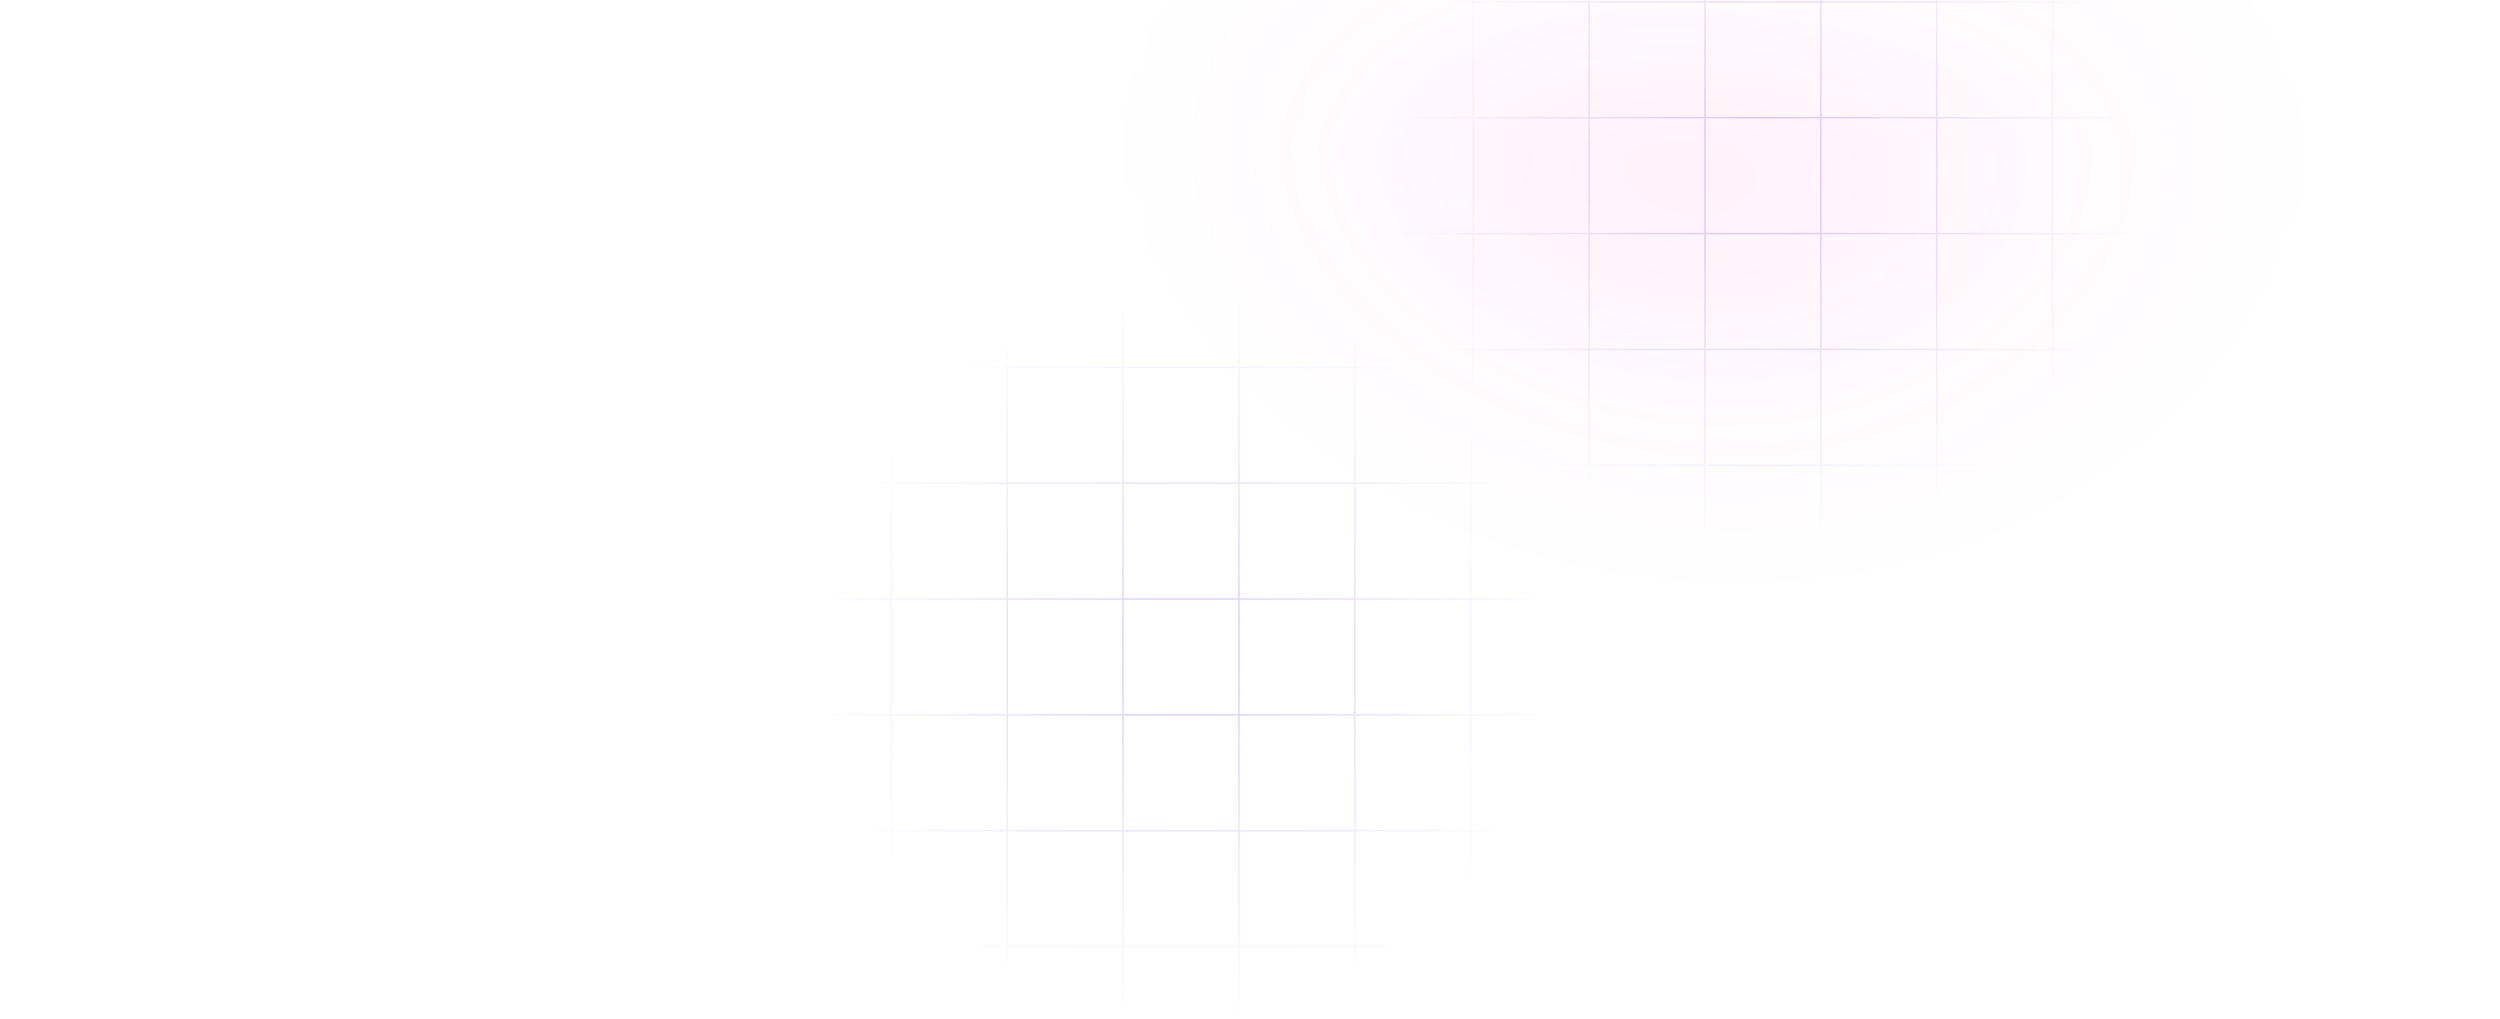
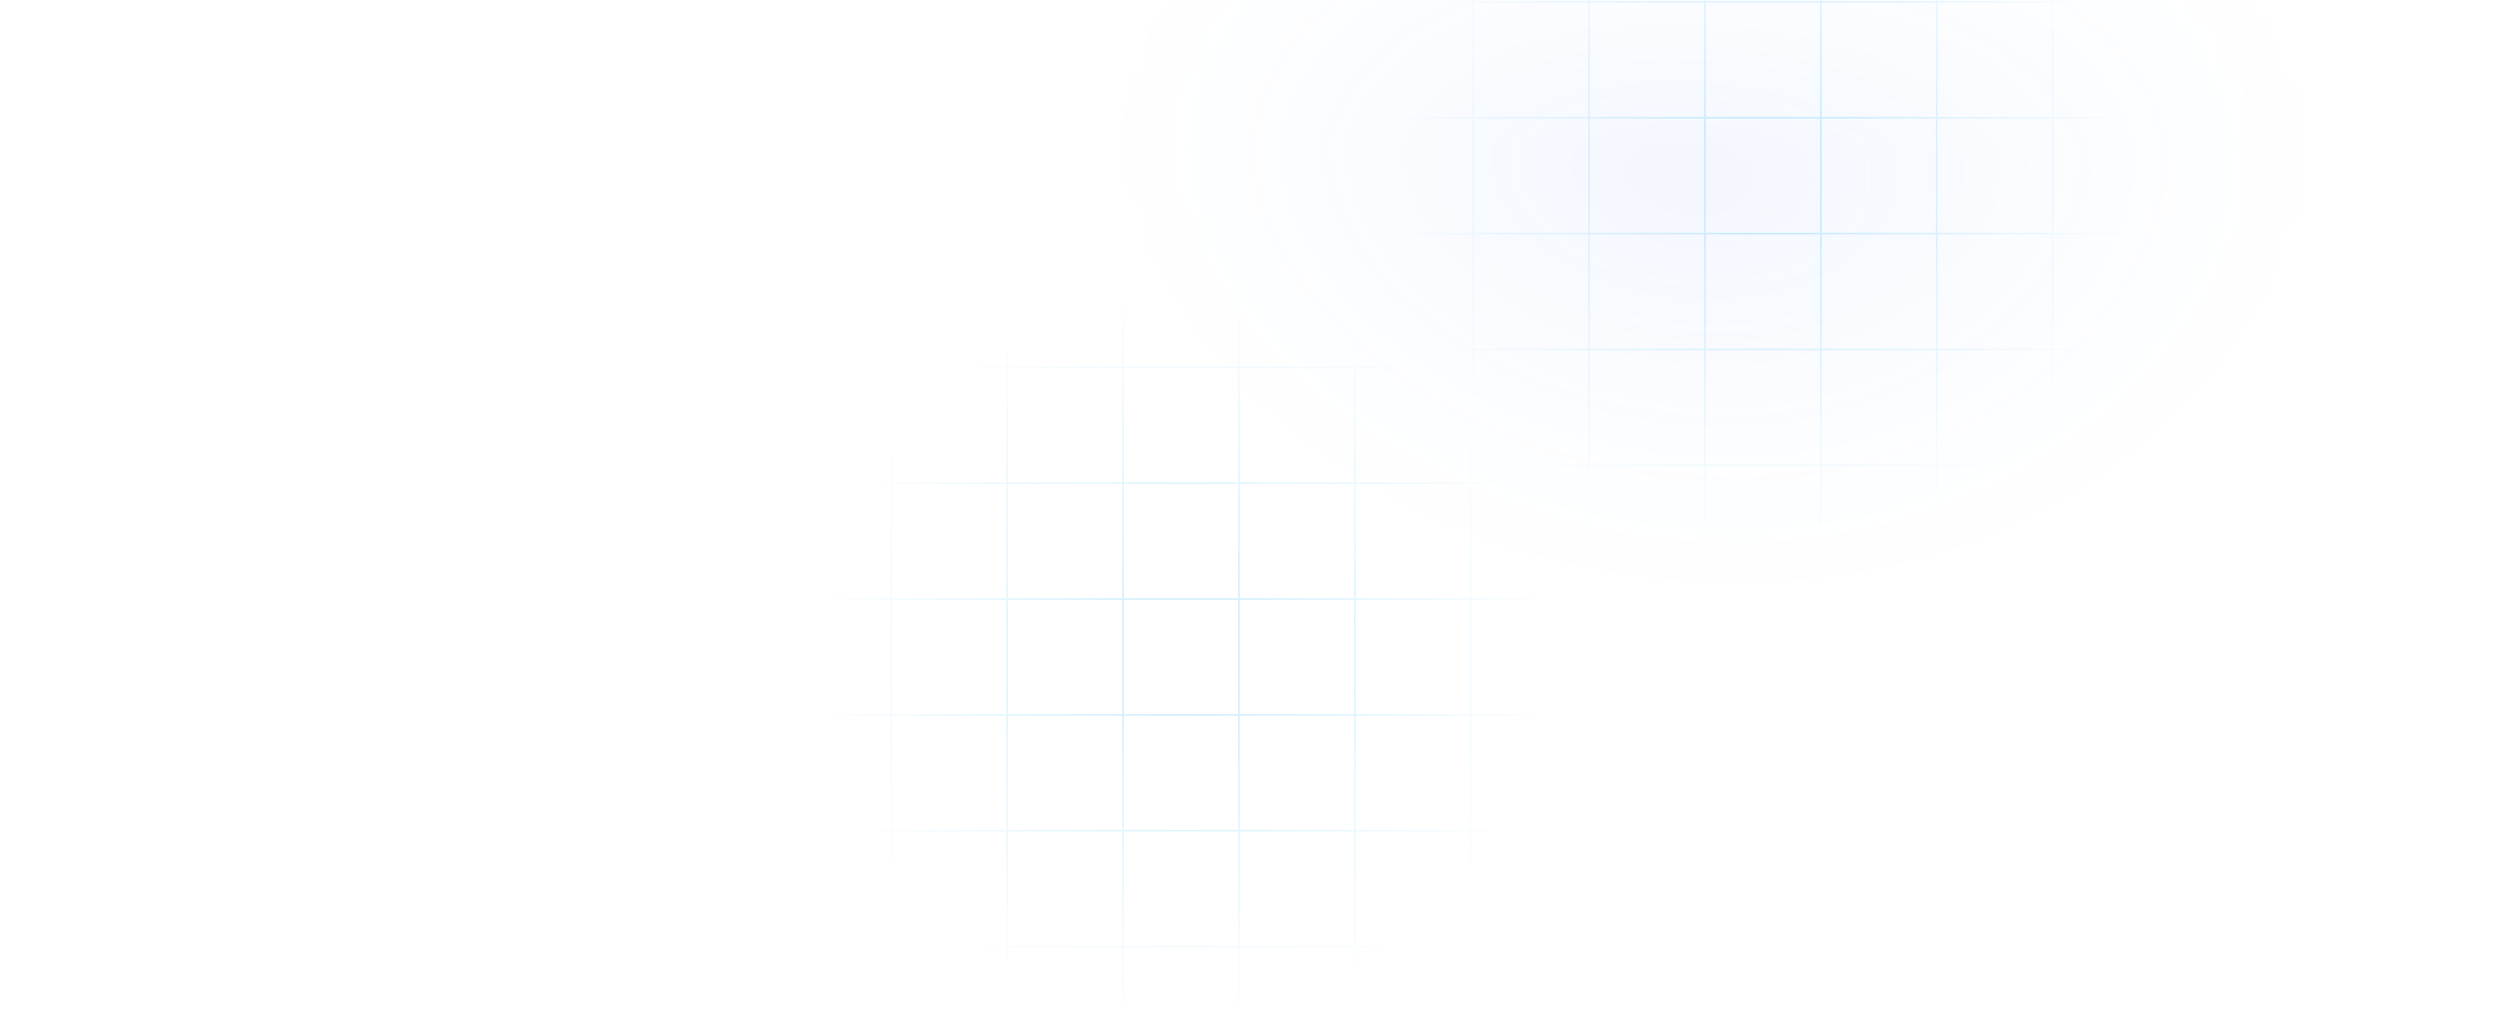
<svg xmlns="http://www.w3.org/2000/svg" fill="none" viewBox="0 147.552 1589.484 647.448" style="max-height: 500px" width="1589.484" height="647.448">
  <mask height="795" width="1572" y="0" x="0" maskUnits="userSpaceOnUse" style="mask-type:alpha" id="mask0_340_660">
    <rect fill="#D9D9D9" height="795" width="1572" />
  </mask>
  <g mask="url(#mask0_340_660)">
    <path fill="url(#paint0_radial_340_660)" d="M862.574 -54.912V0.955L808.953 0.955L808.953 1.955L862.574 1.955V74.609H808.953L808.953 75.609H862.574V148.264H808.953L808.953 149.264H862.574V221.918H808.953L808.953 222.918H862.574V295.572H808.953L808.953 296.572H862.574V369.227H808.953L808.953 370.227H862.574V442.881H808.953L808.953 443.881H862.574V516.535H808.953L808.953 517.535H862.574V573.404H863.574V517.535H936.23V573.404H937.23V517.535H1009.88V573.404H1010.88V517.535H1083.53V573.404H1084.53V517.535L1157.19 517.535V573.404H1158.19V517.535H1230.85V573.404H1231.85V517.535H1304.5V573.404H1305.5V517.535H1378.15V573.404H1379.15V517.535H1437.27V516.535H1379.15V443.881H1437.27V442.881H1379.15V370.227H1437.27V369.227H1379.15V296.572H1437.27V295.572H1379.15V222.918H1437.27V221.918H1379.15V149.264H1437.27V148.264H1379.15V75.609H1437.27V74.609H1379.15V1.955L1437.27 1.955V0.955L1379.15 0.955V-54.912H1378.15V0.955H1305.5V-54.912H1304.5V0.955L1231.85 0.955V-54.912H1230.85V0.955L1158.19 0.955V-54.912H1157.19V0.955L1084.53 0.955V-54.912H1083.53V0.955L1010.88 0.955V-54.912H1009.88V0.955L937.23 0.955V-54.912H936.23V0.955H863.574V-54.912H862.574ZM1378.15 516.535V443.881H1305.5V516.535H1378.15ZM1304.5 516.535V443.881H1231.85V516.535H1304.5ZM1230.85 516.535V443.881H1158.19V516.535H1230.85ZM1157.19 516.535V443.881H1084.53V516.535L1157.19 516.535ZM1083.53 516.535V443.881H1010.88V516.535H1083.53ZM1009.88 516.535V443.881H937.23V516.535H1009.88ZM936.23 516.535V443.881H863.574V516.535H936.23ZM936.23 442.881H863.574V370.227H936.23V442.881ZM1009.88 442.881H937.23V370.227H1009.88V442.881ZM1083.53 442.881H1010.88V370.227H1083.53V442.881ZM1157.19 442.881H1084.53V370.227H1157.19V442.881ZM1230.85 442.881H1158.19V370.227H1230.85V442.881ZM1304.5 442.881H1231.85V370.227H1304.5V442.881ZM1378.15 442.881H1305.5V370.227H1378.15V442.881ZM1378.15 369.227V296.572H1305.5V369.227H1378.15ZM1304.5 369.227V296.572H1231.85V369.227H1304.5ZM1230.85 369.227V296.572H1158.19V369.227H1230.85ZM1157.19 369.227V296.572H1084.53V369.227H1157.19ZM1083.53 369.227V296.572H1010.88V369.227H1083.53ZM1009.88 369.227V296.572H937.23V369.227H1009.88ZM936.23 369.227V296.572H863.574V369.227H936.23ZM936.23 295.572H863.574V222.918H936.23V295.572ZM1009.88 295.572H937.23V222.918H1009.88V295.572ZM1083.53 295.572H1010.88V222.918H1083.53V295.572ZM1157.19 295.572H1084.53V222.918H1157.19V295.572ZM1230.85 295.572H1158.19V222.918H1230.85V295.572ZM1304.5 295.572H1231.85V222.918H1304.5V295.572ZM1378.15 295.572H1305.5V222.918H1378.15V295.572ZM1378.15 221.918V149.264H1305.5V221.918H1378.15ZM1304.5 221.918V149.264L1231.85 149.264V221.918H1304.5ZM1230.85 221.918V149.264H1158.19V221.918H1230.85ZM1157.19 221.918V149.264H1084.53V221.918H1157.19ZM1083.53 221.918V149.264H1010.88V221.918H1083.53ZM1009.88 221.918V149.264L937.23 149.264V221.918H1009.88ZM936.23 221.918V149.264H863.574V221.918H936.23ZM936.23 148.264H863.574V75.609H936.23V148.264ZM1009.88 148.264L937.23 148.264V75.609L1009.88 75.609V148.264ZM1083.53 148.264H1010.88V75.609H1083.53V148.264ZM1157.19 148.264H1084.53V75.609H1157.19V148.264ZM1230.85 148.264H1158.19V75.609H1230.85V148.264ZM1304.5 148.264L1231.85 148.264V75.609L1304.5 75.609V148.264ZM1378.15 148.264H1305.5V75.609H1378.15V148.264ZM1378.15 74.609V1.955H1305.5V74.609H1378.15ZM1304.5 74.609V1.955L1231.85 1.955V74.609L1304.5 74.609ZM1230.85 74.609V1.955L1158.19 1.955V74.609H1230.85ZM1157.19 74.609V1.955L1084.53 1.955V74.609H1157.19ZM1083.53 74.609V1.955L1010.88 1.955V74.609H1083.53ZM1009.88 74.609V1.955L937.23 1.955V74.609L1009.88 74.609ZM936.23 74.609V1.955H863.574V74.609H936.23Z" clip-rule="evenodd" fill-rule="evenodd" />
    <path fill="url(#paint1_radial_340_660)" d="M492.574 251.088V306.955L438.953 306.955L438.953 307.955L492.574 307.955V380.609H438.953L438.953 381.609H492.574V454.264H438.953L438.953 455.264H492.574V527.918H438.953L438.953 528.918H492.574V601.572H438.953L438.953 602.572H492.574V675.227H438.953L438.953 676.227H492.574V748.881H438.953L438.953 749.881H492.574V822.535H438.953L438.953 823.535H492.574V879.404H493.574V823.535H566.23V879.404H567.23V823.535H639.878V879.404H640.878V823.535H713.535V879.404H714.535V823.535L787.191 823.535V879.404H788.191V823.535H860.847V879.404H861.847V823.535H934.496V879.404H935.496V823.535H1008.15V879.404H1009.15V823.535H1067.27V822.535H1009.15V749.881H1067.27V748.881H1009.15V676.227H1067.27V675.227H1009.15V602.572H1067.27V601.572H1009.15V528.918H1067.27V527.918H1009.15V455.264H1067.27V454.264H1009.15V381.609H1067.27V380.609H1009.15V307.955L1067.27 307.955V306.955L1009.15 306.955V251.088H1008.15V306.955H935.496V251.088H934.496V306.955L861.847 306.955V251.088H860.847V306.955L788.191 306.955V251.088H787.191V306.955L714.535 306.955V251.088H713.535V306.955L640.878 306.955V251.088H639.878V306.955L567.23 306.955V251.088H566.23V306.955H493.574V251.088H492.574ZM1008.15 822.535V749.881H935.496V822.535H1008.15ZM934.496 822.535V749.881H861.847V822.535H934.496ZM860.847 822.535V749.881H788.191V822.535H860.847ZM787.191 822.535V749.881H714.535V822.535L787.191 822.535ZM713.535 822.535V749.881H640.878V822.535H713.535ZM639.878 822.535V749.881H567.23V822.535H639.878ZM566.23 822.535V749.881H493.574V822.535H566.23ZM566.23 748.881H493.574V676.227H566.23V748.881ZM639.878 748.881H567.23V676.227H639.878V748.881ZM713.535 748.881H640.878V676.227H713.535V748.881ZM787.191 748.881H714.535V676.227H787.191V748.881ZM860.847 748.881H788.191V676.227H860.847V748.881ZM934.496 748.881H861.847V676.227H934.496V748.881ZM1008.15 748.881H935.496V676.227H1008.15V748.881ZM1008.15 675.227V602.572H935.496V675.227H1008.15ZM934.496 675.227V602.572H861.847V675.227H934.496ZM860.847 675.227V602.572H788.191V675.227H860.847ZM787.191 675.227V602.572H714.535V675.227H787.191ZM713.535 675.227V602.572H640.878V675.227H713.535ZM639.878 675.227V602.572H567.23V675.227H639.878ZM566.23 675.227V602.572H493.574V675.227H566.23ZM566.23 601.572H493.574V528.918H566.23V601.572ZM639.878 601.572H567.23V528.918H639.878V601.572ZM713.535 601.572H640.878V528.918H713.535V601.572ZM787.191 601.572H714.535V528.918H787.191V601.572ZM860.847 601.572H788.191V528.918H860.847V601.572ZM934.496 601.572H861.847V528.918H934.496V601.572ZM1008.15 601.572H935.496V528.918H1008.15V601.572ZM1008.15 527.918V455.264H935.496V527.918H1008.15ZM934.496 527.918V455.264L861.847 455.264V527.918H934.496ZM860.847 527.918V455.264H788.191V527.918H860.847ZM787.191 527.918V455.264H714.535V527.918H787.191ZM713.535 527.918V455.264H640.878V527.918H713.535ZM639.878 527.918V455.264L567.23 455.264V527.918H639.878ZM566.23 527.918V455.264H493.574V527.918H566.23ZM566.23 454.264H493.574V381.609H566.23V454.264ZM639.878 454.264L567.23 454.264V381.609L639.878 381.609V454.264ZM713.535 454.264H640.878V381.609H713.535V454.264ZM787.191 454.264H714.535V381.609H787.191V454.264ZM860.847 454.264H788.191V381.609H860.847V454.264ZM934.496 454.264L861.847 454.264V381.609L934.496 381.609V454.264ZM1008.15 454.264H935.496V381.609H1008.15V454.264ZM1008.15 380.609V307.955H935.496V380.609H1008.15ZM934.496 380.609V307.955L861.847 307.955V380.609L934.496 380.609ZM860.847 380.609V307.955L788.191 307.955V380.609H860.847ZM787.191 380.609V307.955L714.535 307.955V380.609H787.191ZM713.535 380.609V307.955L640.878 307.955V380.609H713.535ZM639.878 380.609V307.955L567.23 307.955V380.609L639.878 380.609ZM566.23 380.609V307.955H493.574V380.609H566.23Z" clip-rule="evenodd" fill-rule="evenodd" />
    <g filter="url(#filter0_f_340_660)" opacity="0.4">
      <ellipse fill-opacity="0.23" fill="url(#paint2_linear_340_660)" transform="rotate(-157.304 1097.67 90.2204)" ry="262.262" rx="278.006" cy="90.22" cx="1097.67" />
    </g>
    <g filter="url(#filter1_f_340_660)" opacity="0.4">
-       <ellipse fill="#8244FF" transform="rotate(46.3553 645.778 -170.165)" ry="211.851" rx="362.917" cy="-170.165" cx="645.778" />
+       <ellipse fill="#38BDF8" transform="rotate(46.3553 645.778 -170.165)" ry="211.851" rx="362.917" cy="-170.165" cx="645.778" />
    </g>
  </g>
  <defs>
    <filter color-interpolation-filters="sRGB" filterUnits="userSpaceOnUse" height="917.463" width="939.586" y="-368.511" x="627.875" id="filter0_f_340_660">
      <feFlood result="BackgroundImageFix" flood-opacity="0" />
      <feBlend result="shape" in2="BackgroundImageFix" in="SourceGraphic" mode="normal" />
      <feGaussianBlur result="effect1_foregroundBlur_340_660" stdDeviation="97" />
    </filter>
    <filter color-interpolation-filters="sRGB" filterUnits="userSpaceOnUse" height="1209.27" width="1195.42" y="-774.799" x="48.07" id="filter1_f_340_660">
      <feFlood result="BackgroundImageFix" flood-opacity="0" />
      <feBlend result="shape" in2="BackgroundImageFix" in="SourceGraphic" mode="normal" />
      <feGaussianBlur result="effect1_foregroundBlur_340_660" stdDeviation="152" />
    </filter>
    <radialGradient gradientTransform="translate(1123.11 259.246) rotate(90) scale(238.243)" gradientUnits="userSpaceOnUse" r="1" cy="0" cx="0" id="paint0_radial_340_660">
-       <stop stop-opacity="0.29" stop-color="#8244FF" />
-       <stop stop-opacity="0" stop-color="#8244FF" offset="1" />
+       <stop stop-opacity="0.29" stop-color="#38BDF8" />
+       <stop stop-opacity="0" stop-color="#38BDF8" offset="1" />
    </radialGradient>
    <radialGradient gradientTransform="translate(753.111 565.246) rotate(90) scale(238.243)" gradientUnits="userSpaceOnUse" r="1" cy="0" cx="0" id="paint1_radial_340_660">
-       <stop stop-opacity="0.29" stop-color="#8244FF" />
-       <stop stop-opacity="0" stop-color="#8244FF" offset="1" />
+       <stop stop-opacity="0.29" stop-color="#38BDF8" />
+       <stop stop-opacity="0" stop-color="#38BDF8" offset="1" />
    </radialGradient>
    <linearGradient gradientUnits="userSpaceOnUse" y2="384.088" x2="1240.56" y1="-139.487" x1="1356.37" id="paint2_linear_340_660">
-       <stop stop-color="#F926AE" />
-       <stop stop-color="#F926AE" offset="0.219" />
-       <stop stop-opacity="0" stop-color="#F926AE" offset="1" />
+       <stop stop-color="#3B82F6" />
+       <stop stop-color="#3B82F6" offset="0.219" />
+       <stop stop-opacity="0" stop-color="#3B82F6" offset="1" />
    </linearGradient>
  </defs>
</svg>
